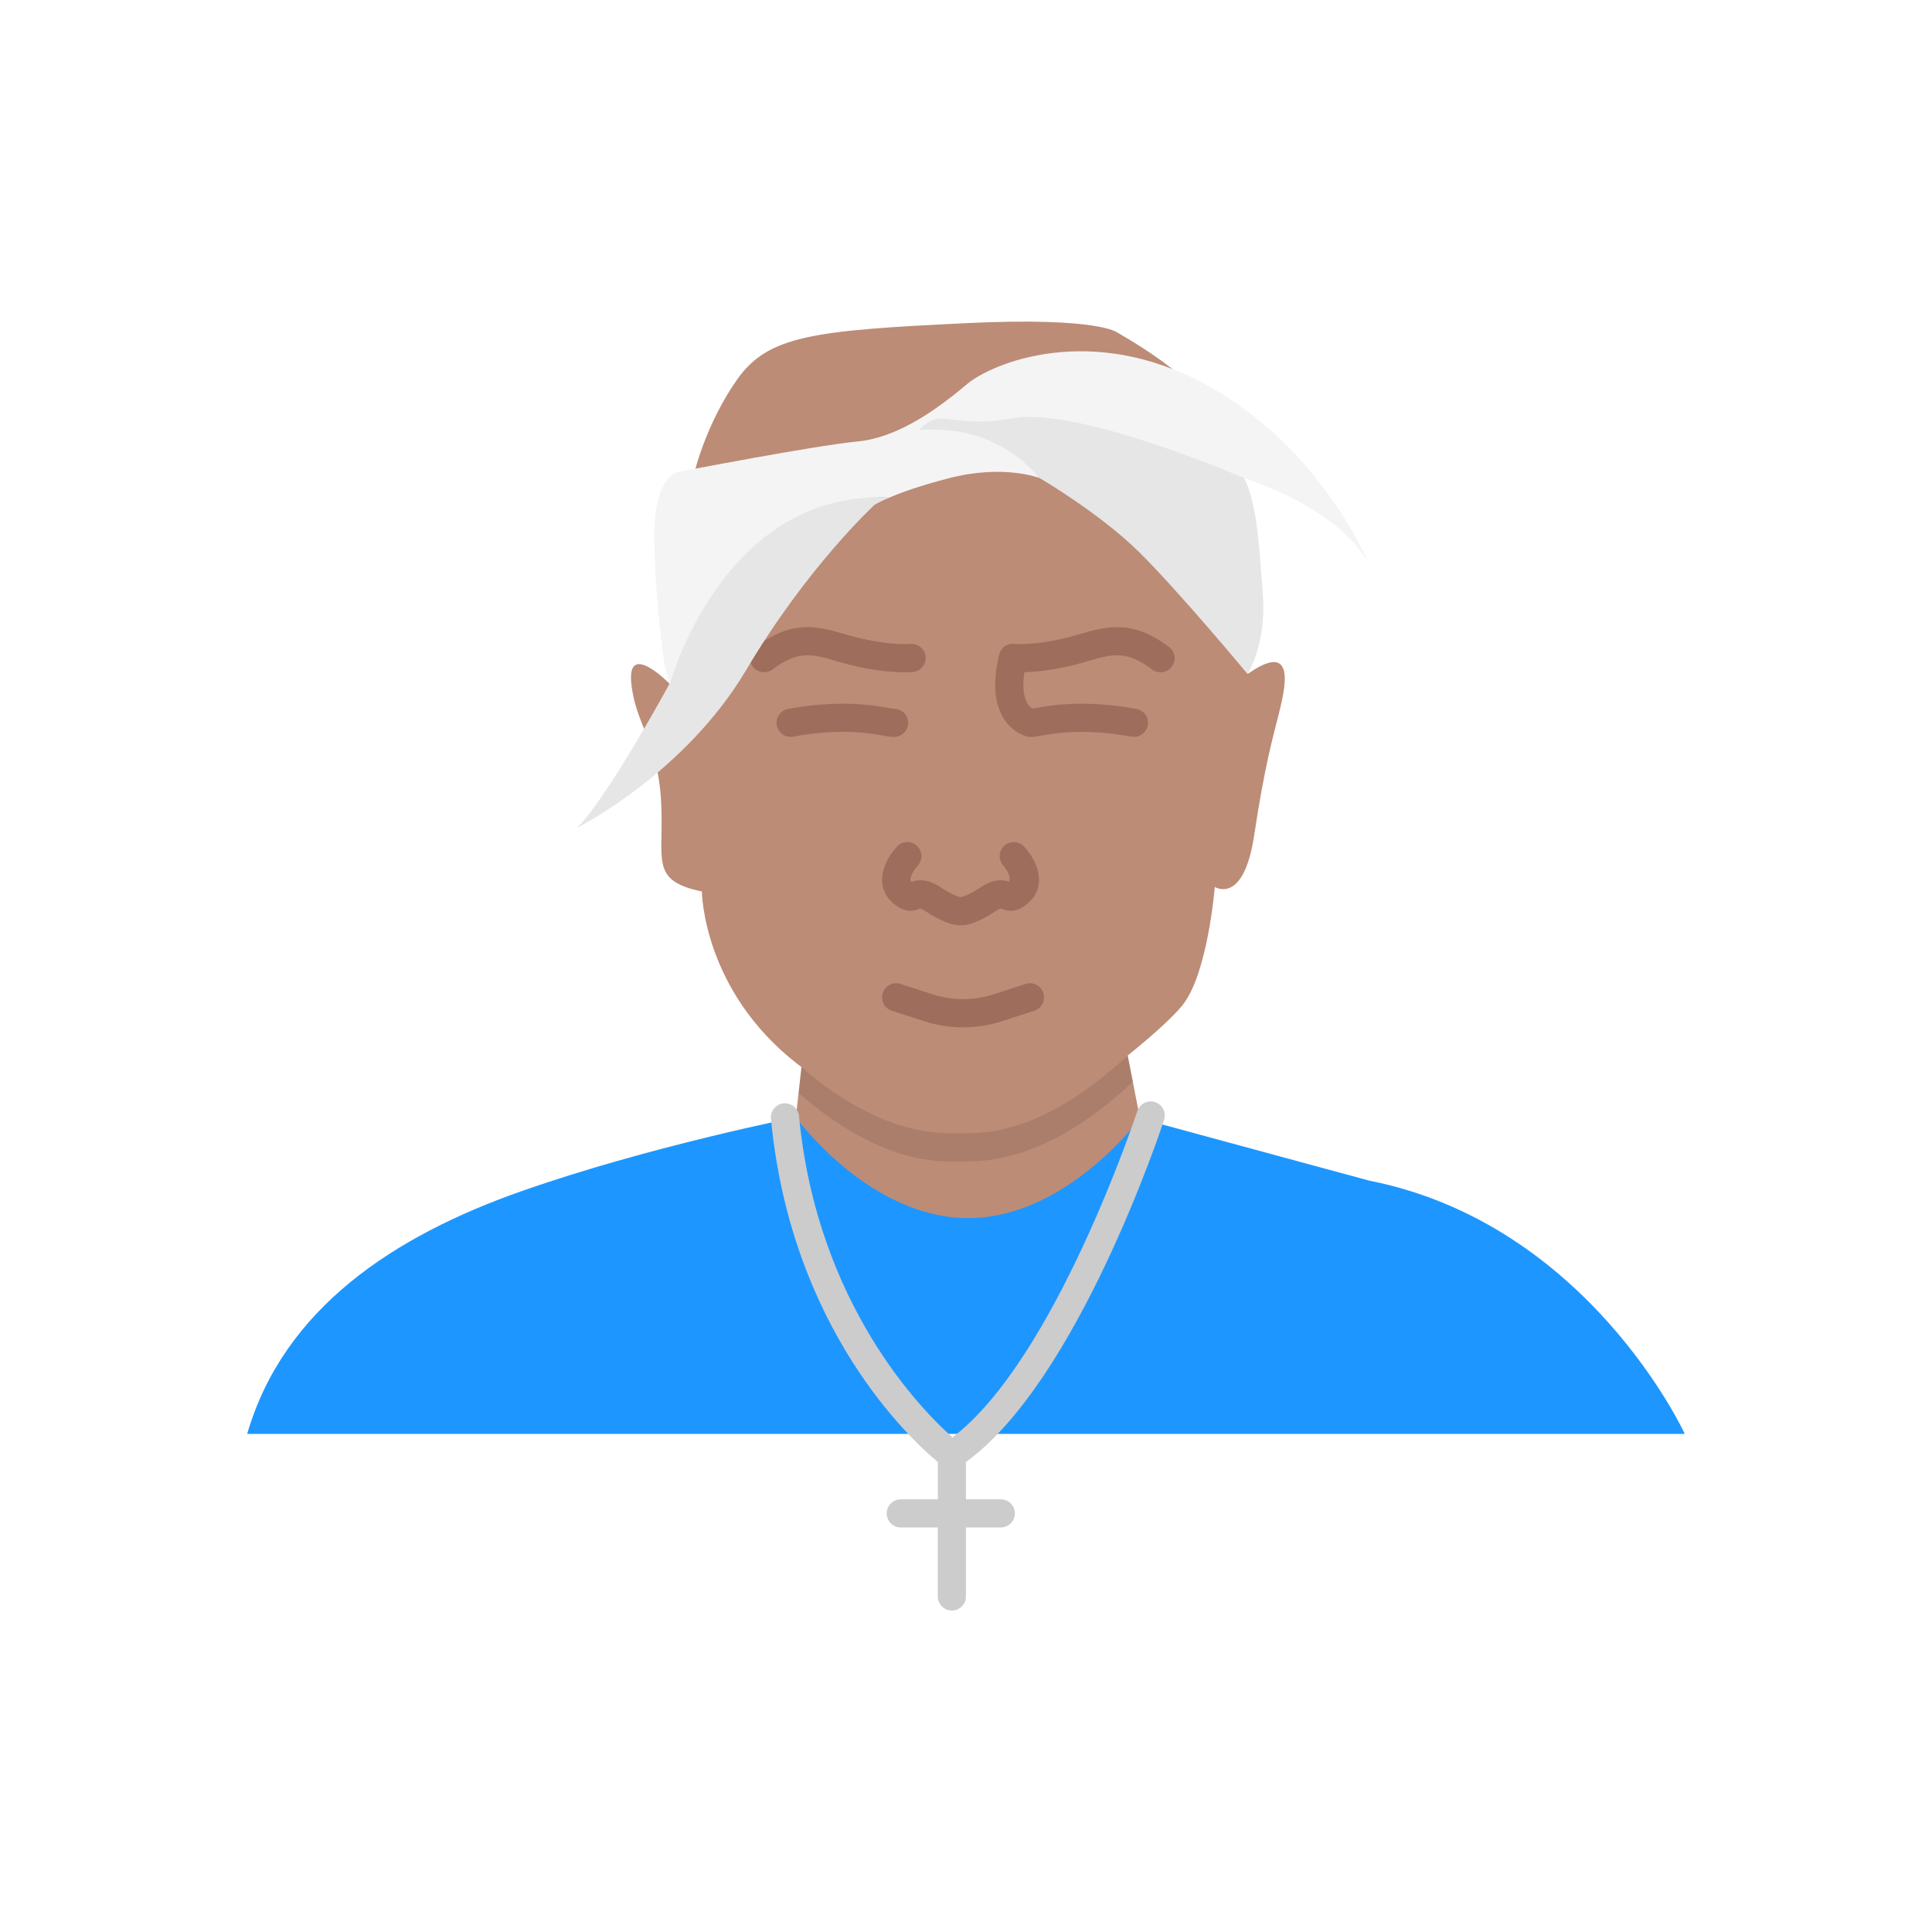
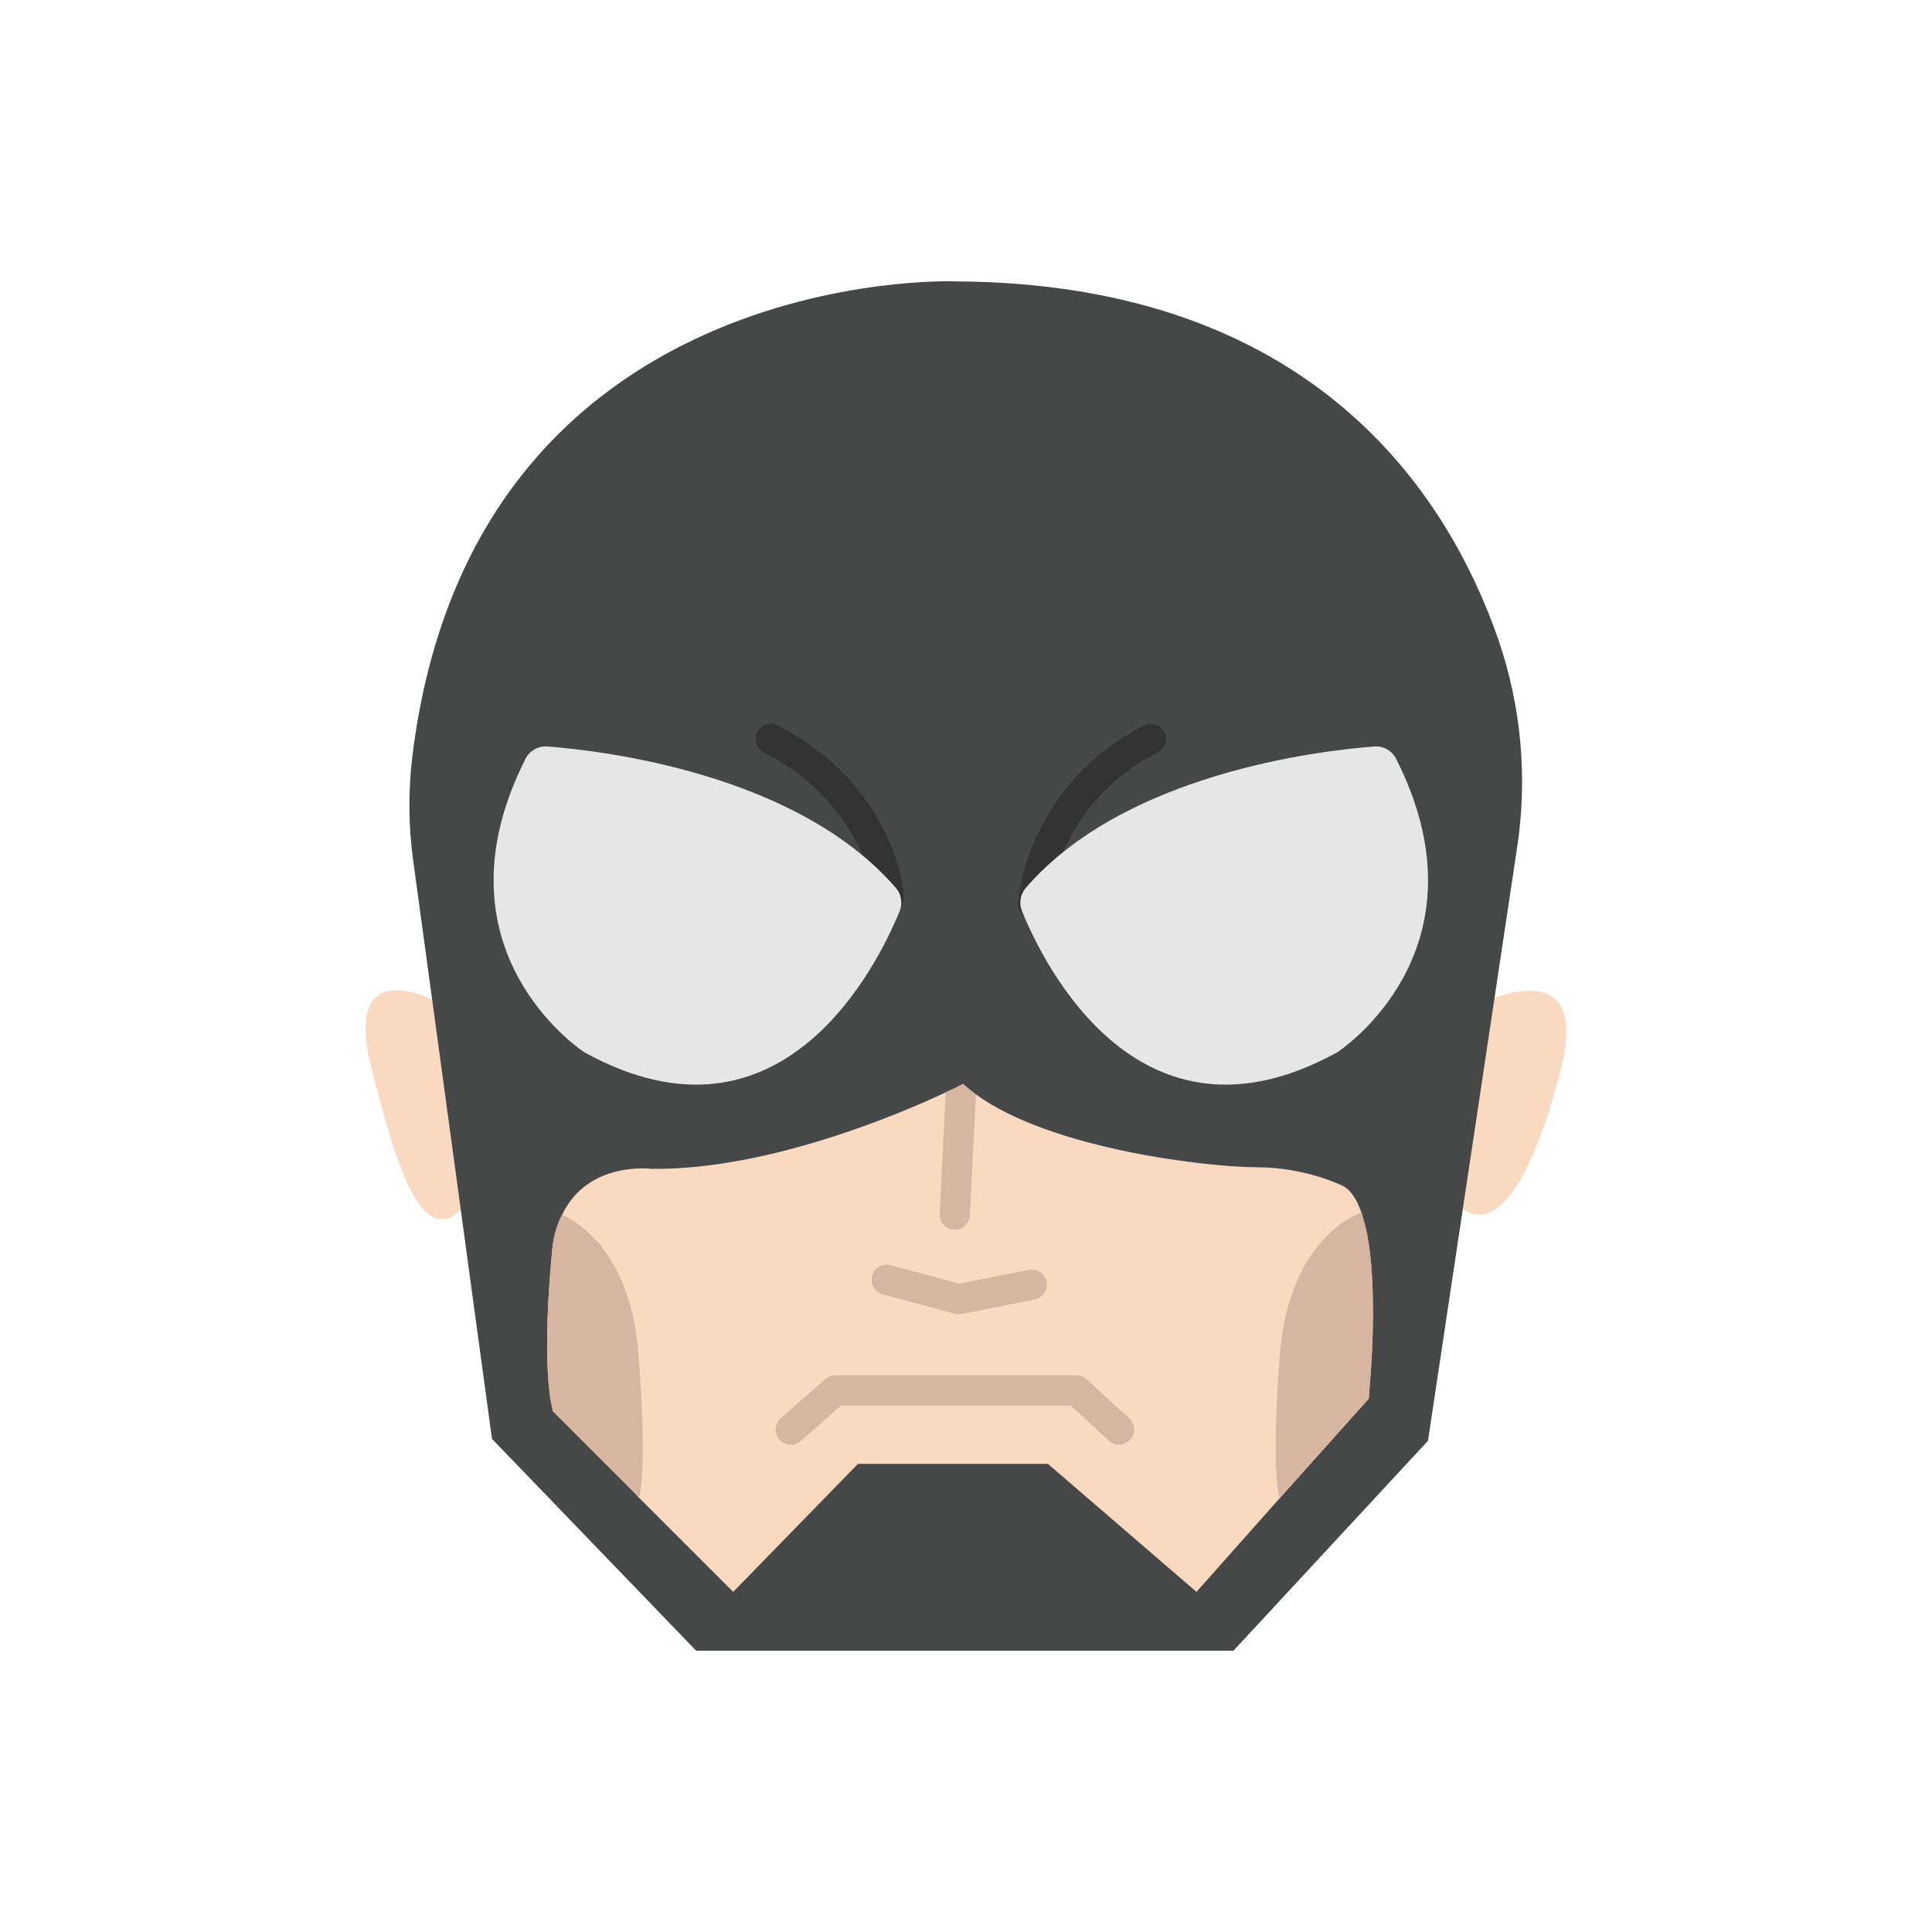
- <svg xmlns="http://www.w3.org/2000/svg" style="enable-background:new 0 0 48 48;" version="1.1" viewBox="0 0 48 48" xml:space="preserve">
-   <g id="Icons">
-     <g>
-       <path d="M19.773,27.76c0,0-3.65,0.722-6.816,1.834c-3.166,1.112-5.909,2.911-6.816,6.031    h35.717c0,0-2.394-5.215-7.838-6.292l-5.698-1.546C28.322,27.787,23.799,30.684,19.773,27.76z" style="fill:#1D97FF;" />
-       <path d="M30.996,16.746c0,0,0.572-1.316,0.178-3.189c-0.395-1.873,0.043-3.309-3.41-5.293    c0,0-0.454-0.394-3.747-0.236c-3.804,0.182-4.934,0.306-5.705,1.403c-0.771,1.097-1.054,2.29-1.054,2.29    s-0.716,0.08-0.572,1.933c0.144,1.853-0.044,3.339-0.044,3.339s-1.05-1.076-0.96-0.048    c0.09,1.028,0.647,1.431,0.74,2.918c0.093,1.487-0.316,2.006,1.016,2.286c0,0,0.015,2.459,2.389,4.298    c0.087,0.068,0.16,0.116,0.244,0.178l-0.148-0.202l-0.15,1.336c0,0,1.778,2.461,4.221,2.504    c2.476,0.043,4.328-2.477,4.328-2.477l-0.328-1.683l-0.017,0.153c0.646-0.515,1.179-1.003,1.402-1.282    c0.631-0.79,0.802-2.938,0.802-2.938s0.716,0.463,0.979-1.284c0.263-1.746,0.464-2.421,0.611-3.015    C31.918,17.145,32.239,15.873,30.996,16.746z" style="fill:#BC8C77;" />
-       <path d="M28.149,26.874c-1.02,0.96-2.5,2-4.13,1.98h-0.37c-1.47,0.02-2.81-0.83-3.81-1.7l0.07-0.64    c0.99,0.85,2.31,1.66,3.74,1.64h0.37c1.57,0.02,2.989-0.999,3.999-1.929L28.149,26.874z" style="opacity:0.1;" />
-       <g>
-         <path d="M25.482,24.445l-0.801,0.26c-0.493,0.158-1.014,0.158-1.506,0l-0.802-0.26     c-0.183-0.06-0.381,0.042-0.441,0.226c-0.059,0.184,0.041,0.381,0.225,0.44l0.802,0.26     c0.316,0.102,0.642,0.153,0.968,0.153c0.326,0,0.652-0.051,0.969-0.153l0.801-0.26     c0.184-0.059,0.285-0.257,0.225-0.441C25.864,24.487,25.666,24.386,25.482,24.445z" style="fill:#9E6D5C;" />
-         <path d="M22.863,22.57c0,0,0.038,0.007,0.127,0.065c0.423,0.28,0.69,0.353,0.854,0.353     c0.008,0,0.013-0.002,0.021-0.002c0.007,0,0.013,0.002,0.021,0.002c0.164,0,0.431-0.072,0.854-0.353     c0.088-0.059,0.127-0.064,0.133-0.057c0.183,0.071,0.409,0.108,0.705-0.174     c0.418-0.398,0.222-0.99-0.138-1.373c-0.132-0.138-0.351-0.145-0.493-0.016     c-0.141,0.132-0.148,0.352-0.018,0.494c0.072,0.078,0.202,0.276,0.14,0.396     c-0.18-0.059-0.396-0.067-0.716,0.145c-0.294,0.195-0.439,0.23-0.47,0.235     c-0.001-0-0.002,0.001-0.004,0.001c-0.009,0.001-0.017-0.002-0.026-0c-0.002,0-0.144-0.016-0.477-0.236     c-0.322-0.214-0.537-0.206-0.732-0.14c-0.001-0.004-0.004-0.009-0.01-0.015     c-0.067-0.064,0.086-0.3,0.166-0.387c0.131-0.141,0.124-0.361-0.016-0.493     c-0.141-0.132-0.363-0.126-0.495,0.015c-0.36,0.383-0.556,0.976-0.138,1.373     C22.448,22.687,22.674,22.649,22.863,22.57z" style="fill:#9E6D5C;" />
-         <path d="M29.042,16.073c-0.917-0.692-1.563-0.505-2.187-0.326     c-0.102,0.029-0.207,0.06-0.317,0.087c-0.826,0.21-1.332,0.167-1.339,0.163     c-0.181-0.021-0.334,0.098-0.375,0.267c-0.162,0.674-0.124,1.208,0.114,1.588     c0.182,0.289,0.428,0.398,0.536,0.433c0.045,0.018,0.09,0.025,0.139,0.025c0.065,0,0.135-0.012,0.218-0.027     c0.328-0.06,1.095-0.2,2.279,0.019c0.185,0.036,0.372-0.092,0.407-0.281     c0.035-0.19-0.091-0.373-0.281-0.408c-1.307-0.239-2.164-0.085-2.529-0.019l-0.055,0.009     c-0.136-0.072-0.288-0.326-0.201-0.902c0.272-0.008,0.706-0.047,1.259-0.187     c0.119-0.03,0.231-0.062,0.34-0.094c0.582-0.169,0.933-0.27,1.572,0.212     c0.154,0.117,0.374,0.085,0.49-0.068C29.228,16.409,29.197,16.19,29.042,16.073z" style="fill:#9E6D5C;" />
-         <path d="M20.764,16.42c0.109,0.031,0.222,0.064,0.34,0.094     c0.96,0.242,1.558,0.184,1.581,0.18c0.191-0.019,0.33-0.19,0.311-0.383     c-0.019-0.191-0.191-0.325-0.382-0.314c-0.006,0.003-0.513,0.046-1.339-0.163     c-0.11-0.027-0.216-0.058-0.317-0.087c-0.624-0.179-1.268-0.366-2.186,0.326     c-0.155,0.116-0.186,0.336-0.069,0.49c0.068,0.091,0.173,0.139,0.28,0.139c0.073,0,0.147-0.022,0.21-0.07     C19.831,16.152,20.184,16.25,20.764,16.42z" style="fill:#9E6D5C;" />
-         <path d="M22.201,18.31c0.071,0,0.135-0.015,0.203-0.059c0.162-0.104,0.209-0.321,0.104-0.483     c-0.071-0.111-0.196-0.162-0.316-0.16l-0.084-0.014c-0.366-0.066-1.221-0.221-2.529,0.019     c-0.19,0.035-0.316,0.218-0.281,0.408c0.035,0.189,0.223,0.317,0.407,0.281     c1.183-0.22,1.951-0.079,2.279-0.019C22.067,18.298,22.137,18.31,22.201,18.31z" style="fill:#9E6D5C;" />
-       </g>
-       <path d="M28.921,27.824c0.06-0.185-0.04-0.382-0.224-0.442    c-0.185-0.06-0.381,0.04-0.441,0.224c-0.021,0.064-2.048,6.181-4.592,8.105    c-0.738-0.653-3.366-3.285-3.813-7.984c-0.018-0.191-0.189-0.332-0.382-0.315    c-0.192,0.019-0.334,0.19-0.315,0.382c0.498,5.232,3.48,7.976,4.147,8.53v0.926H22.38    c-0.193,0-0.35,0.156-0.35,0.35c0,0.193,0.157,0.35,0.35,0.35h0.919v1.713    c0,0.193,0.157,0.35,0.35,0.35c0.193,0,0.35-0.156,0.35-0.35v-1.713h0.865    c0.193,0,0.35-0.156,0.35-0.35c0-0.193-0.157-0.35-0.35-0.35h-0.865v-0.927    C26.763,34.318,28.832,28.094,28.921,27.824z" style="fill:#CCCCCC;" />
-       <path d="M16.643,16.993l-0.017,0.01c-0.013,0.024-1.512,2.781-2.287,3.564    c0,0,2.673-1.343,4.199-3.92c1.525-2.577,3.193-4.107,3.193-4.107s0.11-0.068,0.355-0.173l-0.07-0.006    c-1.405-0.047-2.791,0.011-3.596,0.733C16.888,14.467,16.643,16.993,16.643,16.993z" style="fill:#E6E6E6;" />
-       <path d="M22.099,10.774l-0-0c-0.256,0.098-0.52,0.168-0.786,0.193    c-1.069,0.102-4.439,0.754-4.439,0.754s-0.639,0.029-0.616,1.688c0.023,1.659,0.252,3.106,0.252,3.106    l0.118,0.485l-0.001,0.002l0.017-0.01c0,0,1.295-4.77,5.373-4.632l0.07,0.006    c0.286-0.123,0.76-0.298,1.496-0.487c1.369-0.352,2.25,0,2.25,0c-0.383-0.444-0.425-0.749-0.847-0.936    C23.72,10.383,22.099,10.774,22.099,10.774z" style="fill:#F4F4F4;" />
-       <path d="M25.13,9.745c-1.596,0.289-1.725,0.26-2.333,0.938    c0.431-0.027,1.044-0.02,1.637,0.205c0.476,0.181,0.964,0.487,1.399,0.991c0,0,1.471,0.861,2.446,1.816    s2.717,3.051,2.717,3.051s0.463-0.73,0.382-1.913c0,0-0.086-1.504-0.212-2.127    c-0.129-0.637-0.257-0.827-0.257-0.827s-1.449-1.077-3.024-1.527C26.898,10.069,25.756,9.632,25.13,9.745z" style="fill:#E6E6E6;" />
-       <path d="M34.02,14.036c0,0-1.161-2.899-4.051-4.476c-2.891-1.577-5.345-0.522-5.946-0.015    c-0.452,0.381-1.151,0.934-1.924,1.23l0,0c0,0,0.246-0.019,0.689-0.047    c0.608-0.678,0.787-0.047,2.383-0.337c1.625-0.294,5.739,1.488,5.739,1.488S33.287,12.61,34.02,14.036z" style="fill:#F4F4F4;" />
-     </g>
+ <svg xmlns="http://www.w3.org/2000/svg" viewBox="0 0 48 48">
+   <path fill="#f9d9c0" d="M10.737 24.835s-2.209-1.14-1.522 1.638 1.302 4.46 2.234 3.589M36.965 24.857s2.52-1.162 1.834 1.616c-.687 2.777-1.643 4.336-2.575 3.465" />
+   <path fill="#464747" d="M23.707 6.99s-11.972-.443-13.464 11.818a10.09 10.09 0 0 0 .023 2.574l1.957 14.366 5.072 5.263h13.35l4.833-5.215 2.211-14.717a10.875 10.875 0 0 0-.462-5.186c-1.255-3.616-4.612-8.87-13.52-8.902z" />
+   <path fill="#f9d9c0" d="M34.016 34.6v.01c0 .09-.01.14-.01.14l-2.21 2.47-2.07 2.33-3.69-3.18h-4.72l-3.1 3.18-2.34-2.34-.15-.16-1.99-1.99c-.03-.13-.06-.28-.08-.44-.18-1.43.08-3.72.08-3.72.05-.28.12-.52.23-.72.64-1.35 2.23-1.14 2.23-1.14 2.88.03 6.15-1.36 7.3-1.9.28-.13.43-.21.43-.21.1.09.21.18.32.26 1.9 1.38 5.82 1.81 6.98 1.81 1.23 0 2.15.47 2.15.47.2.11.34.35.45.66.04.13.08.27.11.4.03.12.05.25.07.37.2 1.34.06 3.17.01 3.7z" />
+   <path fill="#d6b6a1" d="M34.016 34.6v.01c0 .09-.01.14-.01.14l-2.21 2.47s-.23-.52 0-3.54c.24-3.02 2.03-3.55 2.03-3.55.04.13.08.27.11.4.03.12.05.25.07.37.2 1.34.06 3.17.01 3.7zM15.876 37.21l-.15-.16-1.99-1.99c-.03-.13-.06-.28-.08-.44-.18-1.43.08-3.72.08-3.72.05-.28.12-.52.23-.72.4.18 1.71.95 1.9 3.5.21 2.77.04 3.44.01 3.53zM23.823 32.652a.367.367 0 0 1-.098-.013l-1.815-.487a.376.376 0 0 1 .194-.725l1.731.465 1.747-.347a.376.376 0 0 1 .146.736l-1.833.364a.362.362 0 0 1-.072.007zM27.803 35.893a.378.378 0 0 1-.254-.099l-.95-.874h-5.705l-1 .88a.375.375 0 1 1-.495-.565l1.107-.972a.377.377 0 0 1 .247-.093h5.992c.095 0 .185.035.254.099l1.057.973a.376.376 0 0 1-.253.651zM24.246 27.19l-.15 3c-.01.2-.17.36-.37.36h-.02a.372.372 0 0 1-.36-.39l.15-3.02c.28-.13.43-.21.43-.21.1.09.21.18.32.26z" />
+   <g>
+     <path fill="#333" d="M22.082 22.645a.376.376 0 0 1-.374-.347c-.007-.093-.205-2.3-2.734-3.61a.375.375 0 0 1 .345-.666c2.916 1.51 3.13 4.113 3.137 4.222a.374.374 0 0 1-.346.4h-.028z" />
  </g>
+   <g>
+     <path fill="#333" d="M25.667 22.835h-.024a.375.375 0 0 1-.351-.398c.008-.118.214-2.903 3.13-4.415a.375.375 0 0 1 .345.666c-2.543 1.318-2.725 3.771-2.726 3.796a.376.376 0 0 1-.374.351z" />
+   </g>
+   <path fill="#e6e6e6" d="M13.598 18.546c1.366.104 6.202.668 8.662 3.517.139.16.168.386.088.582-.544 1.331-2.92 6.178-7.797 3.517a.758.758 0 0 1-.071-.044c-.396-.276-3.699-2.762-1.424-7.265a.563.563 0 0 1 .542-.307zM34.145 18.546c-1.367.104-6.203.668-8.663 3.517a.564.564 0 0 0-.088.582c.544 1.331 2.92 6.178 7.797 3.517a.746.746 0 0 0 .072-.044c.395-.276 3.698-2.762 1.424-7.265a.563.563 0 0 0-.542-.307z" />
</svg>
